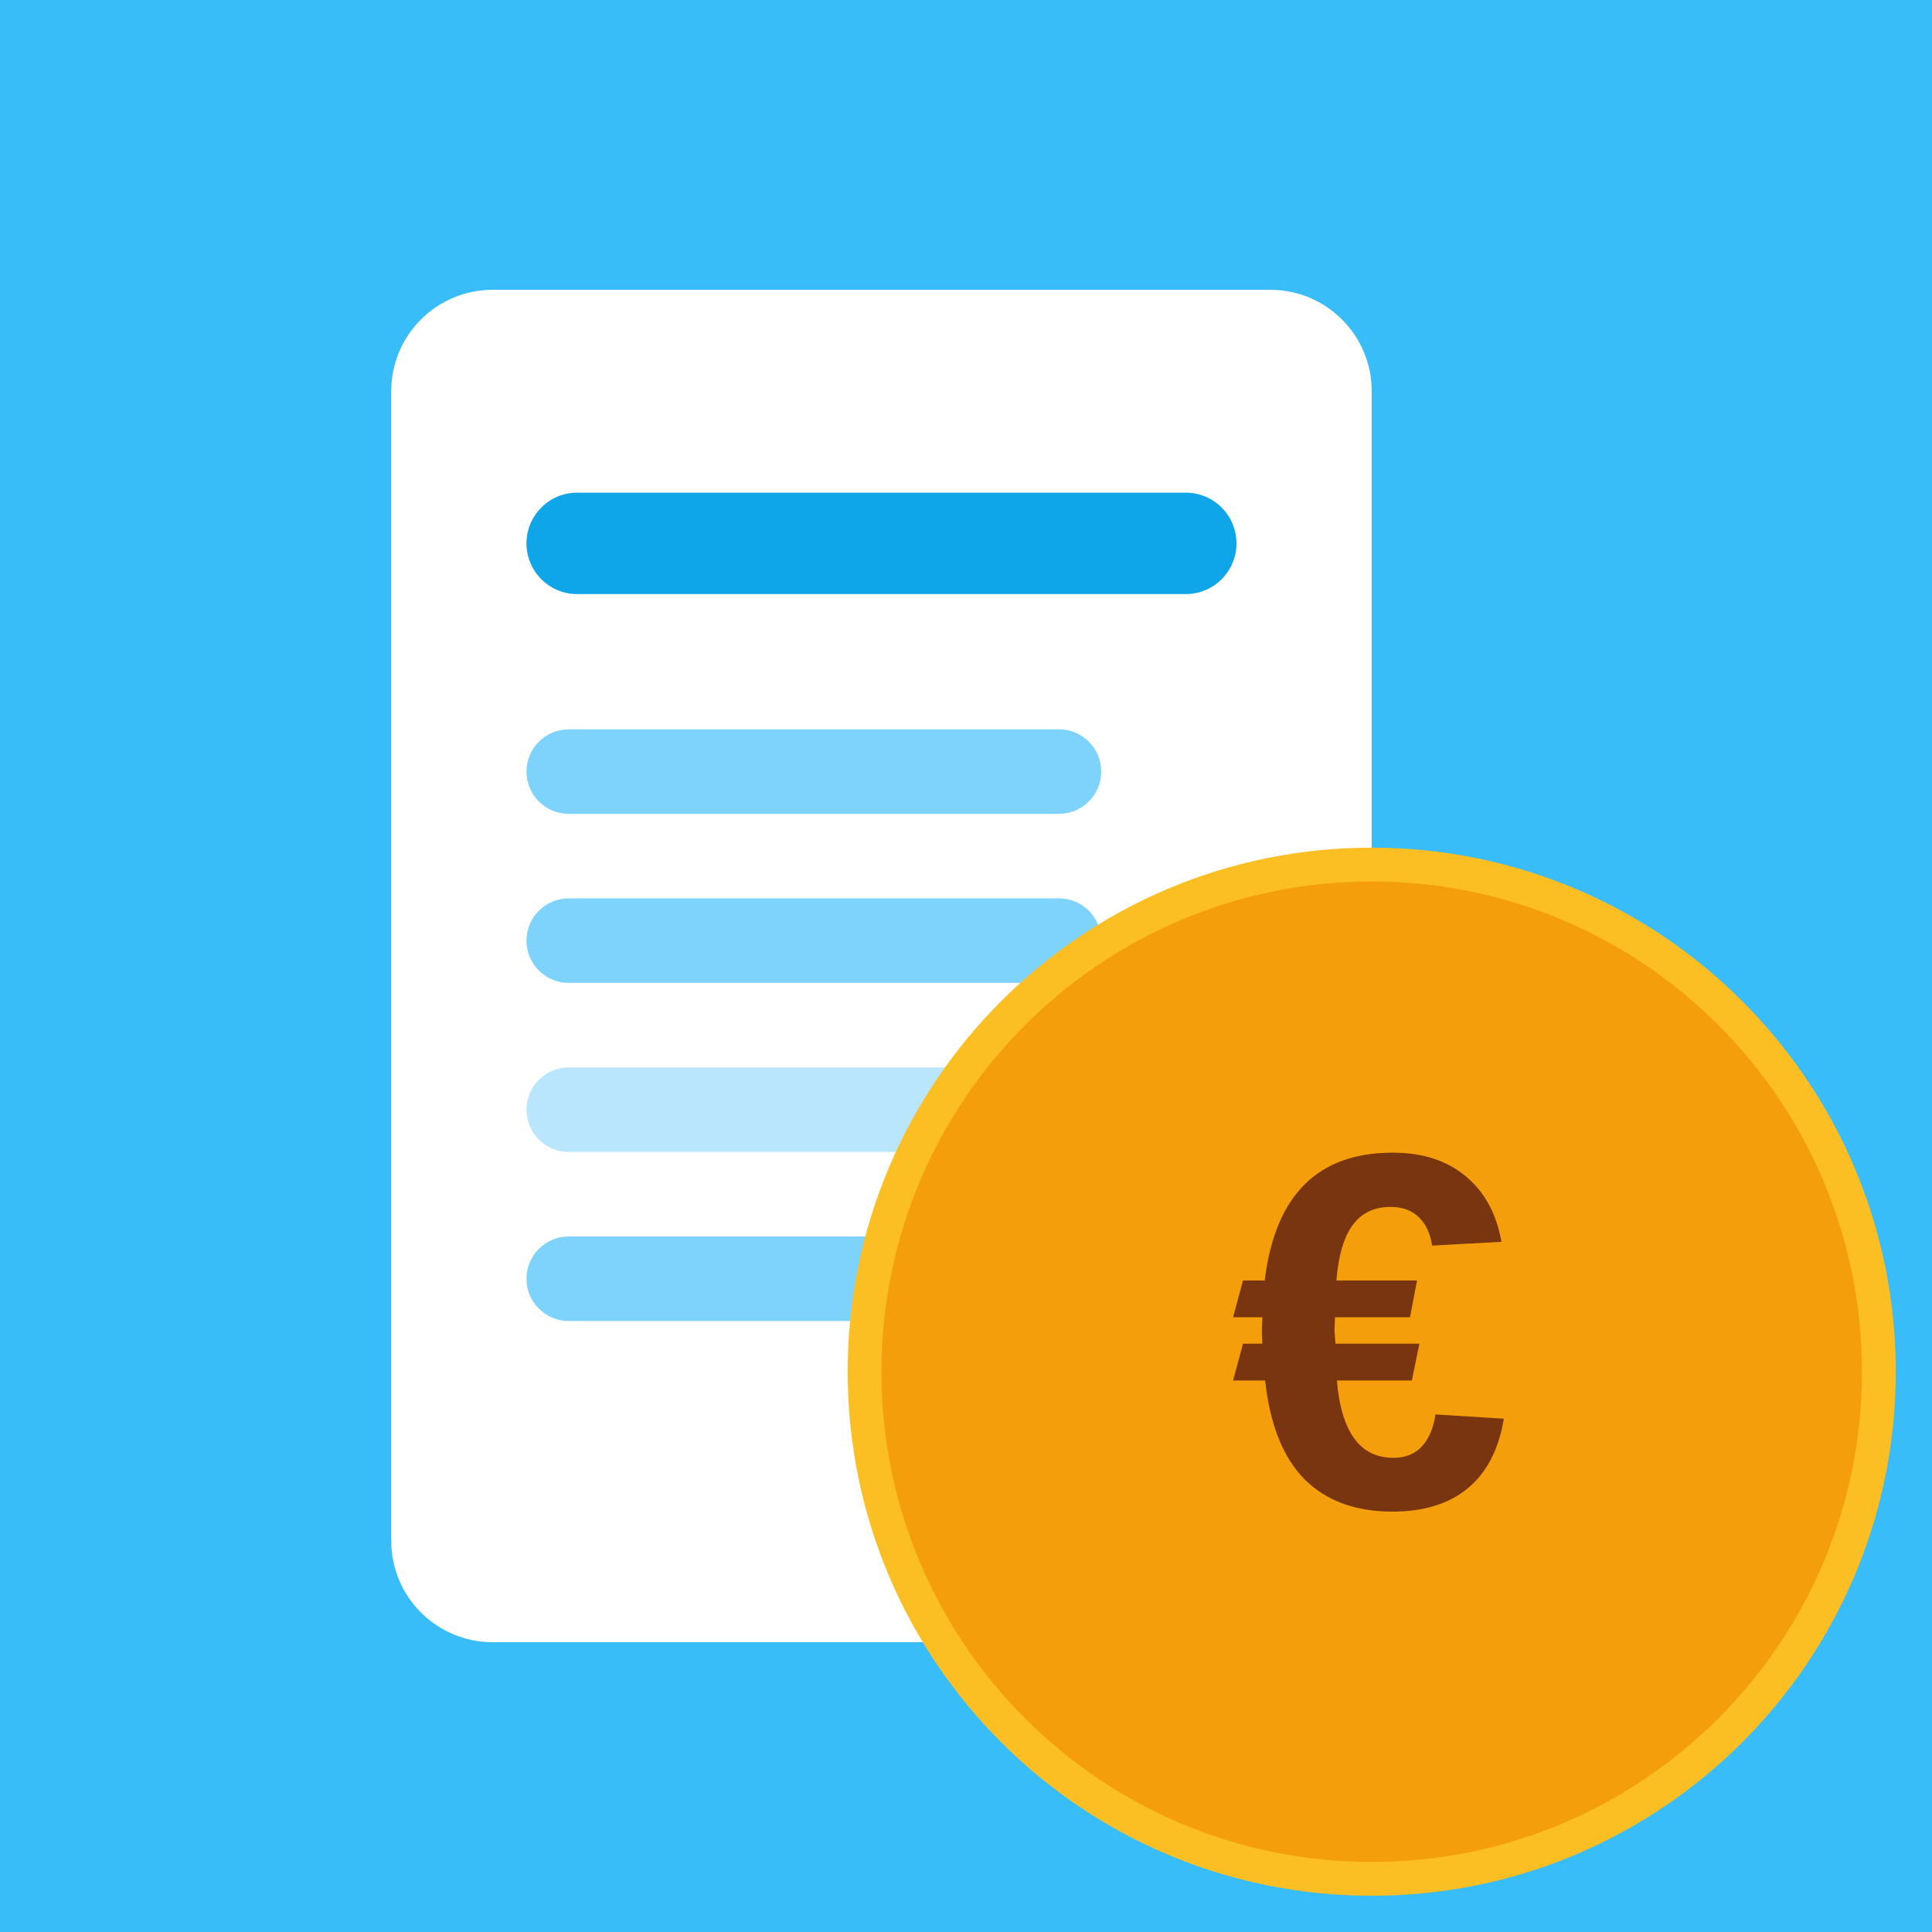
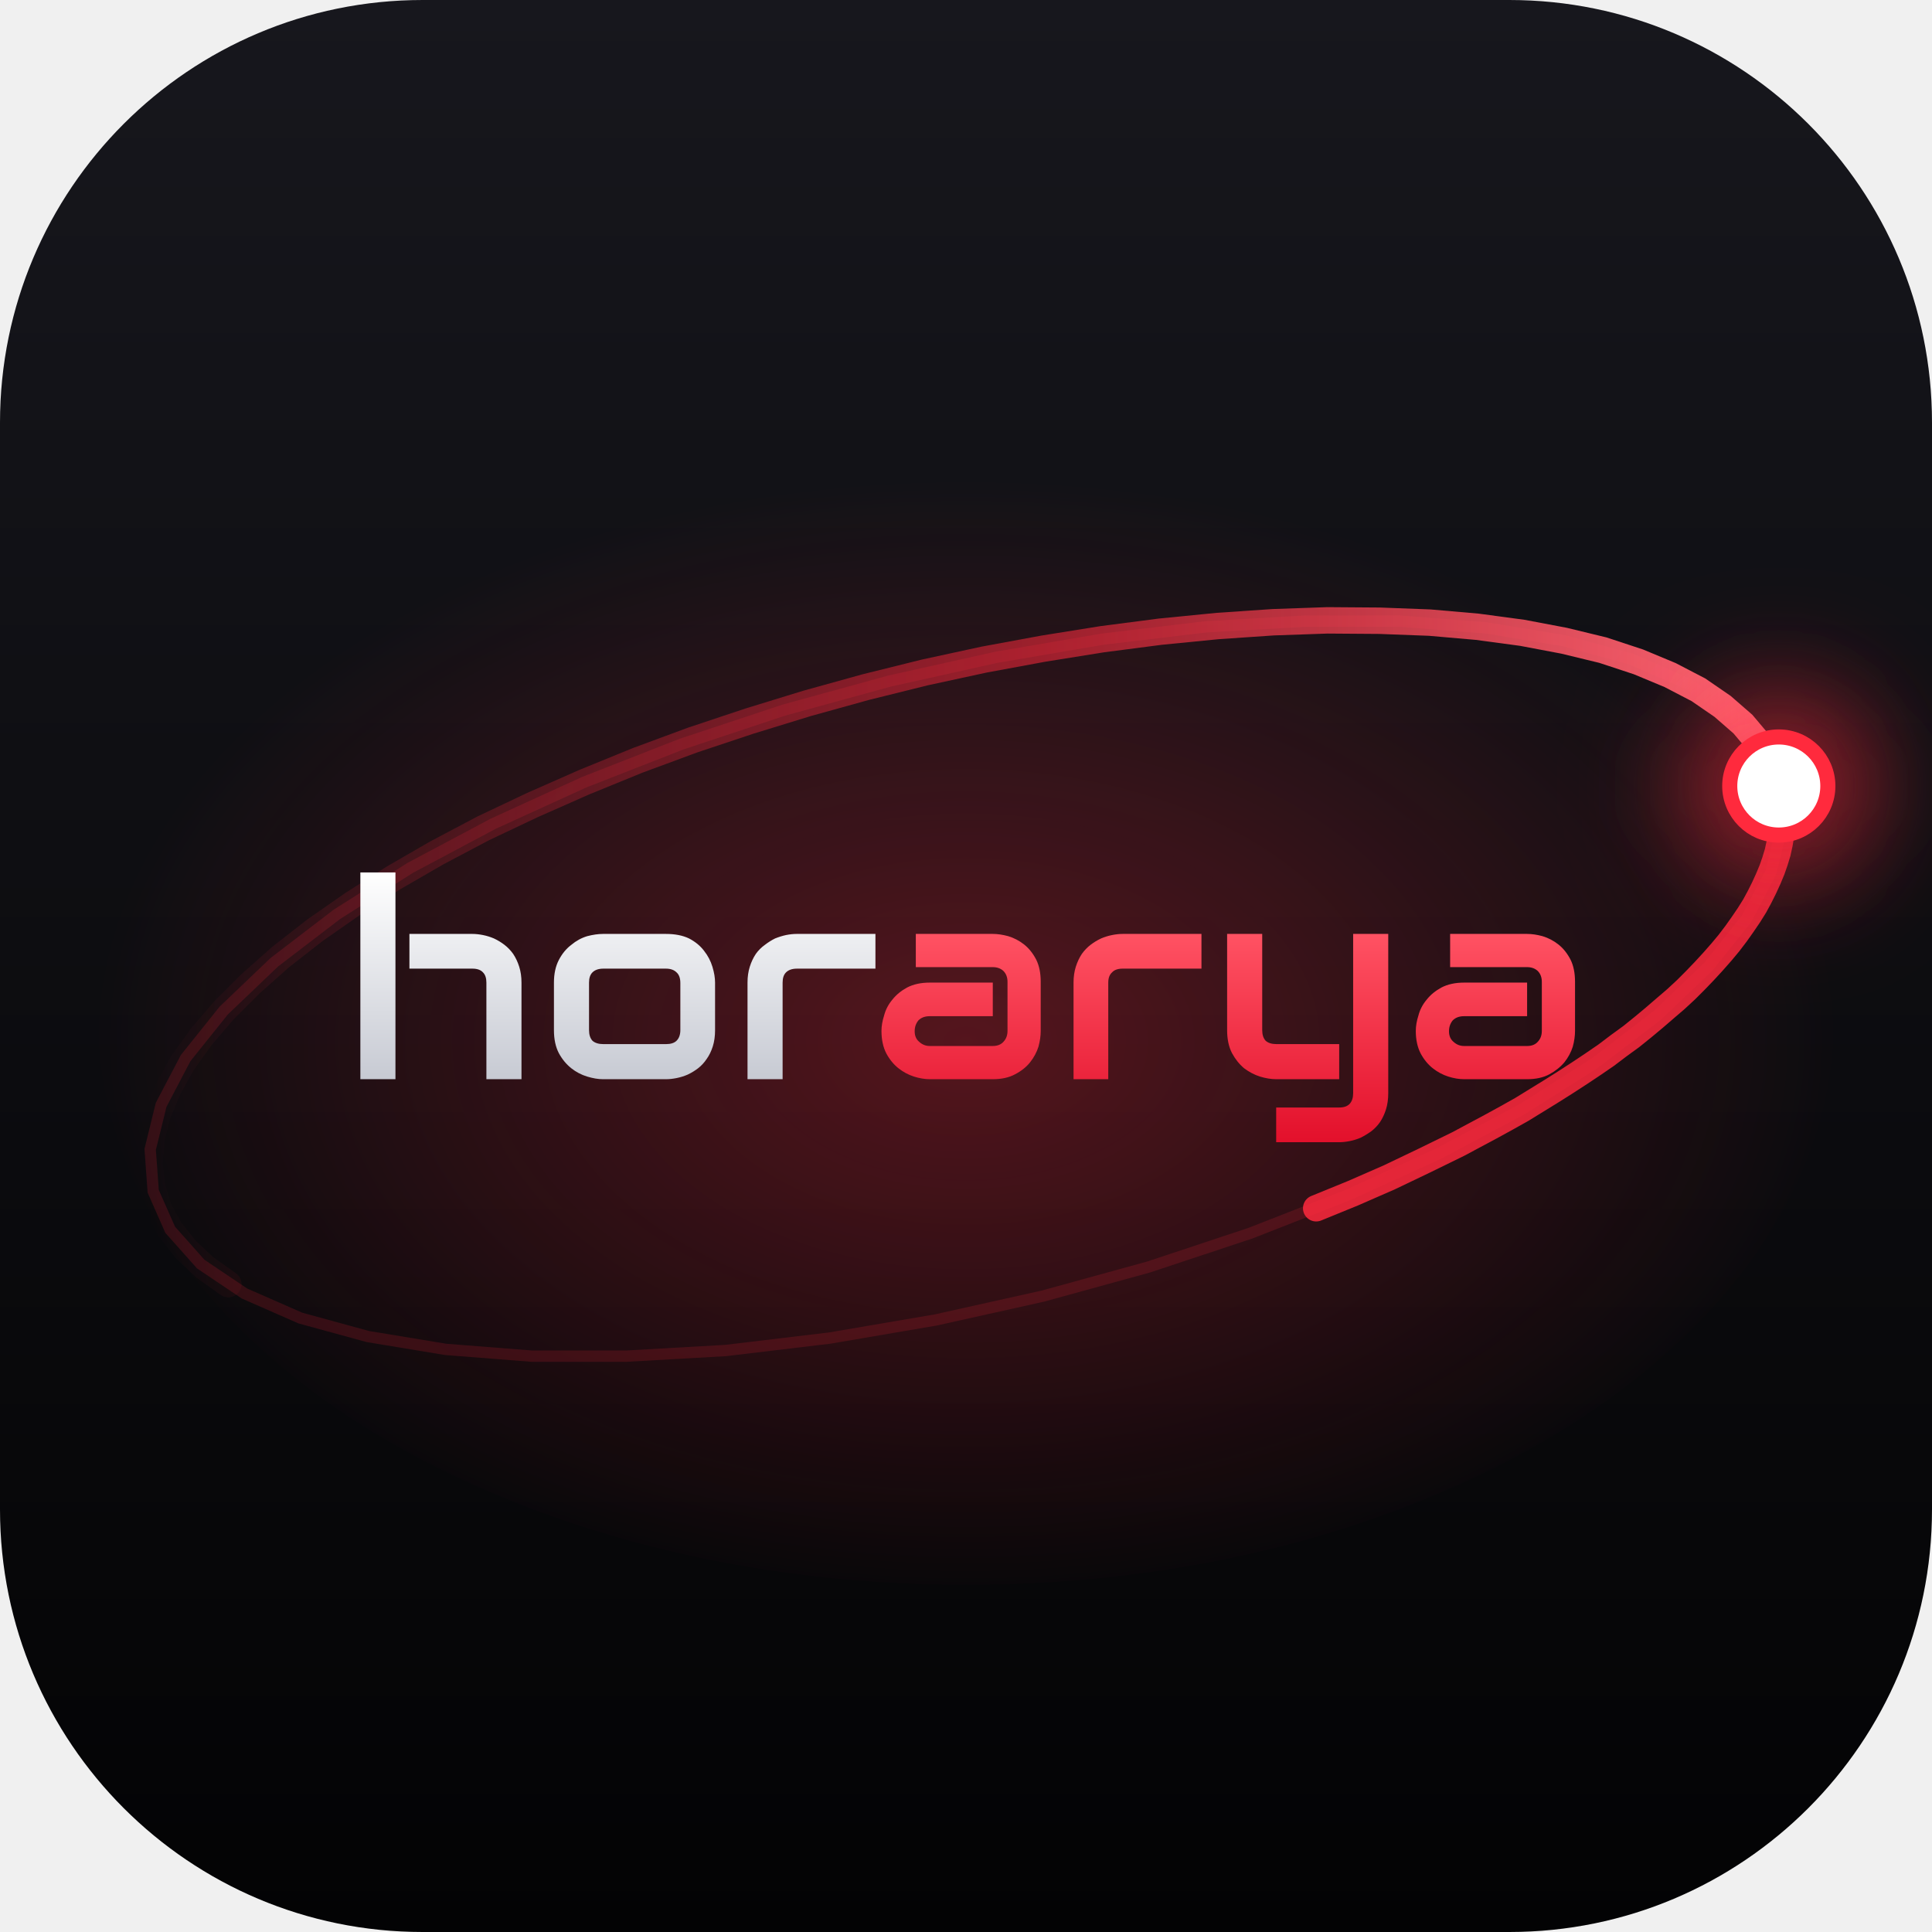
- <svg xmlns="http://www.w3.org/2000/svg" width="64" height="64" viewBox="0 0 64 64">
-   <rect width="64" height="64" fill="#38bdf8" />
-   <g transform="translate(4,4)">
-     <rect x="8.96" y="5.6" width="32.48" height="44.8" rx="3.36" fill="#ffffff" />
-     <rect x="13.44" y="12.32" width="23.52" height="3.36" rx="1.68" fill="#0ea5e9" />
-     <rect x="13.44" y="20.16" width="19.04" height="2.8" rx="1.4" fill="#7dd3fc" />
-     <rect x="13.44" y="25.76" width="19.04" height="2.8" rx="1.4" fill="#7dd3fc" />
-     <rect x="13.44" y="31.36" width="16.8" height="2.8" rx="1.4" fill="#bae6fd" />
-     <rect x="13.44" y="36.96" width="16.8" height="2.8" rx="1.4" fill="#7dd3fc" />
-     <circle cx="41.44" cy="41.44" r="16.8" fill="#f59e0b" />
-     <circle cx="41.44" cy="41.44" r="16.8" fill="none" stroke="#fbbf24" stroke-width="1.12" />
-     <text x="41.44" y="45.92" text-anchor="middle" font-family="Arial, sans-serif" font-weight="700" font-size="16.8" fill="#78350f">€</text>
+ <svg xmlns="http://www.w3.org/2000/svg" viewBox="0 0 512 512">
+   <defs>
+     <linearGradient id="bg" x1="0" y1="0" x2="0" y2="1">
+       <stop offset="0" stop-color="#17171d" />
+       <stop offset="1" stop-color="#030304" />
+     </linearGradient>
+     <radialGradient id="glow" cx="0.5" cy="0.52" r="0.5">
+       <stop offset="0" stop-color="#ff2a3d" stop-opacity="0.30" />
+       <stop offset="1" stop-color="#ff2a3d" stop-opacity="0" />
+     </radialGradient>
+     <linearGradient id="hor" x1="0" y1="0" x2="0" y2="1">
+       <stop offset="0" stop-color="#ffffff" />
+       <stop offset="1" stop-color="#c7cad3" />
+     </linearGradient>
+     <linearGradient id="arya" x1="0" y1="0" x2="0" y2="1">
+       <stop offset="0" stop-color="#ff5263" />
+       <stop offset="1" stop-color="#e3102b" />
+     </linearGradient>
+     <linearGradient id="trail" x1="0" y1="0" x2="1" y2="0">
+       <stop offset="0" stop-color="#ff2a3d" stop-opacity="0" />
+       <stop offset="0.55" stop-color="#ff2a3d" stop-opacity="0.55" />
+       <stop offset="1" stop-color="#ff6b78" />
+     </linearGradient>
+     <filter id="halo" x="-100%" y="-100%" width="300%" height="300%">
+       <feGaussianBlur stdDeviation="14" />
+     </filter>
+   </defs>
+   <clipPath id="r">
+     <rect width="512" height="512" rx="112" />
+   </clipPath>
+   <g clip-path="url(#r)">
+     <rect width="512" height="512" fill="url(#bg)" />
+     <ellipse cx="256" cy="270" rx="230" ry="150" fill="url(#glow)" />
+     <path d="M471.4 208.3L472.2 219.4L469.3 231.2L462.8 243.6L452.7 256.2L439.3 269.0L422.7 281.7L403.3 294.0L381.3 305.7L357.2 316.7L331.4 326.8L304.3 335.8L276.3 343.5L248.0 349.8L219.9 354.6L192.3 357.9L165.9 359.4L141.0 359.4L118.1 357.6L97.5 354.2L79.6 349.3L64.8 342.8L53.2 335.0L45.1 325.9L40.6 315.7L39.8 304.6L42.7 292.8L49.2 280.4L59.3 267.8L72.7 255.0L89.3 242.3L108.7 230.0L130.7 218.3L154.8 207.3L180.6 197.2L207.7 188.2L235.7 180.5L264.0 174.2L292.1 169.4L319.7 166.1L346.1 164.6L371.0 164.6L393.9 166.4L414.5 169.8L432.4 174.7L447.2 181.2L458.8 189.0L466.9 198.1L471.4 208.3" fill="none" stroke="#ff2a3d" stroke-opacity="0.16" stroke-width="3" />
+     <path d="M60.5 340.3L54.3 335.9L49.2 331.1L45.1 325.9L42.1 320.4L40.3 314.5L39.6 308.4L40.1 302.0L41.7 295.5L44.5 288.7L48.3 281.8L53.3 274.8L59.3 267.8L66.4 260.7L74.4 253.6L83.5 246.5L93.4 239.6L104.2 232.7L115.8 226.0L128.1 219.5L141.2 213.3L154.8 207.3L169.0 201.5L183.6 196.1L198.6 191.1L213.9 186.4L229.4 182.1L245.1 178.2L260.8 174.8L276.5 171.9L292.1 169.4L307.5 167.4L322.7 165.9L337.4 164.9L351.8 164.4L365.6 164.5L378.9 165.0L391.5 166.1L403.4 167.7L414.5 169.8L424.8 172.3L434.2 175.4L442.6 178.9L450.1 182.8L456.5 187.2L461.9 191.9L466.2 197.0L469.4 202.5L471.4 208.3" fill="none" stroke="url(#trail)" stroke-width="7" stroke-linecap="round" />
+     <path fill="url(#hor)" d="M138.2 260.4L138.2 286L128.9 286L128.9 260.4Q128.9 258.6 128.0 257.7Q127.1 256.7 125.2 256.7L125.2 256.7L108.5 256.7L108.5 247.5L125.2 247.5Q126.5 247.5 128.0 247.8Q129.5 248.1 130.9 248.7Q132.4 249.4 133.7 250.4Q135.0 251.4 136.0 252.8Q137.0 254.3 137.6 256.2Q138.2 258.1 138.2 260.4L138.2 260.4ZM104.8 231.2L104.8 286L95.5 286L95.5 231.2L104.8 231.2ZM189.5 260.4L189.5 273.0Q189.5 275.4 188.9 277.3Q188.3 279.2 187.3 280.6Q186.3 282.1 185.0 283.1Q183.7 284.1 182.2 284.8Q180.8 285.4 179.3 285.7Q177.8 286 176.5 286L176.5 286L159.8 286Q157.9 286 155.6 285.3Q153.3 284.6 151.4 283.1Q149.4 281.5 148.1 279.1Q146.8 276.6 146.8 273.0L146.8 273.0L146.8 260.4Q146.8 256.9 148.1 254.4Q149.4 251.9 151.4 250.4Q153.3 248.8 155.6 248.1Q157.9 247.5 159.8 247.5L159.8 247.5L176.5 247.5Q180.1 247.5 182.6 248.7Q185.1 250.0 186.6 252.0Q188.1 253.9 188.8 256.2Q189.5 258.5 189.5 260.4L189.5 260.4ZM180.3 273.0L180.3 260.5Q180.3 258.6 179.3 257.7Q178.3 256.7 176.5 256.7L176.5 256.7L159.9 256.7Q158.0 256.7 157.0 257.7Q156.1 258.6 156.1 260.4L156.1 260.4L156.1 273.0Q156.1 274.8 157.0 275.8Q158.0 276.7 159.9 276.7L159.9 276.7L176.5 276.7Q178.4 276.7 179.3 275.8Q180.3 274.8 180.3 273.0L180.3 273.0ZM232.0 247.5L232.0 256.7L211.2 256.7Q209.3 256.7 208.3 257.7Q207.4 258.6 207.4 260.4L207.4 260.4L207.4 286L198.1 286L198.1 260.4Q198.1 258.1 198.7 256.2Q199.3 254.3 200.3 252.8Q201.3 251.4 202.7 250.4Q204.0 249.4 205.4 248.7Q206.9 248.1 208.3 247.8Q209.8 247.5 211.1 247.5L211.1 247.5L232.0 247.5Z" />
+     <path fill="url(#arya)" d="M275.8 260.2L275.8 273.2Q275.8 275.2 275.2 277.4Q274.5 279.6 273.0 281.5Q271.5 283.4 269.0 284.7Q266.6 286 263.1 286L263.1 286L246.4 286Q244.4 286 242.2 285.3Q240.0 284.6 238.1 283.1Q236.2 281.6 234.9 279.2Q233.6 276.7 233.6 273.2L233.6 273.2Q233.6 271.3 234.3 269.1Q234.9 266.8 236.5 264.9Q238.0 263.0 240.4 261.7Q242.9 260.4 246.4 260.4L246.4 260.4L263.1 260.4L263.1 269.3L246.4 269.3Q244.5 269.3 243.4 270.4Q242.4 271.6 242.4 273.3L242.4 273.3Q242.4 275.1 243.6 276.1Q244.8 277.2 246.4 277.2L246.4 277.2L263.1 277.2Q265.0 277.2 266.0 276.0Q267.0 274.9 267.0 273.2L267.0 273.2L267.0 260.2Q267.0 258.4 265.9 257.3Q264.8 256.3 263.1 256.3L263.1 256.3L242.7 256.3L242.7 247.5L263.1 247.5Q265.0 247.5 267.2 248.1Q269.5 248.8 271.4 250.3Q273.3 251.8 274.6 254.3Q275.8 256.7 275.8 260.2L275.8 260.2ZM318.4 247.5L318.4 256.7L297.5 256.7Q295.6 256.7 294.7 257.7Q293.7 258.6 293.7 260.4L293.7 260.4L293.7 286L284.5 286L284.5 260.4Q284.5 258.1 285.1 256.2Q285.7 254.3 286.7 252.8Q287.7 251.4 289.0 250.4Q290.3 249.4 291.8 248.7Q293.2 248.1 294.7 247.8Q296.2 247.5 297.5 247.5L297.5 247.5L318.4 247.5ZM367.9 247.5L367.9 289.7Q367.9 292.1 367.3 294.0Q366.7 295.9 365.7 297.4Q364.7 298.8 363.4 299.8Q362.0 300.8 360.6 301.5Q359.2 302.1 357.7 302.4Q356.2 302.7 354.9 302.7L354.9 302.7L338.2 302.7L338.2 293.5L354.9 293.5Q356.8 293.5 357.7 292.5Q358.6 291.5 358.6 289.7L358.6 289.7L358.6 247.5L367.9 247.5ZM354.9 276.7L354.9 286L338.2 286Q336.2 286 333.9 285.3Q331.7 284.6 329.7 283.1Q327.8 281.5 326.5 279.1Q325.2 276.6 325.2 273.0L325.2 273.0L325.2 247.5L334.5 247.5L334.5 273.0Q334.5 274.8 335.4 275.8Q336.4 276.7 338.3 276.7L338.3 276.7L354.9 276.7ZM417.4 260.2L417.4 273.2Q417.4 275.2 416.8 277.4Q416.1 279.6 414.6 281.5Q413.0 283.4 410.6 284.7Q408.2 286 404.7 286L404.7 286L388.0 286Q386.0 286 383.8 285.3Q381.6 284.6 379.7 283.1Q377.8 281.6 376.5 279.2Q375.2 276.7 375.2 273.2L375.2 273.2Q375.2 271.3 375.9 269.1Q376.5 266.8 378.1 264.9Q379.6 263.0 382.0 261.7Q384.5 260.4 388.0 260.4L388.0 260.4L404.7 260.4L404.7 269.3L388.0 269.3Q386.1 269.3 385.0 270.4Q384.0 271.6 384.0 273.3L384.0 273.3Q384.0 275.1 385.2 276.1Q386.4 277.2 388.0 277.2L388.0 277.2L404.7 277.2Q406.6 277.2 407.6 276.0Q408.6 274.9 408.6 273.2L408.6 273.2L408.6 260.2Q408.6 258.4 407.5 257.3Q406.4 256.3 404.7 256.3L404.7 256.3L384.3 256.3L384.3 247.5L404.7 247.5Q406.6 247.5 408.8 248.1Q411.1 248.8 413.0 250.3Q414.9 251.8 416.2 254.3Q417.4 256.7 417.4 260.2L417.4 260.2Z" />
+     <path d="M471.4 208.3L471.9 210.4L472.2 212.5L472.3 214.7L472.4 216.9L472.2 219.1L472.0 221.3L471.6 223.6L471.1 225.9L470.4 228.2L469.6 230.5L468.6 232.9L467.5 235.3L466.3 237.7L465.0 240.1L463.5 242.5L461.8 245.0L460.1 247.4L458.2 249.9L456.2 252.3L454.0 254.8L451.7 257.3L449.3 259.8L446.8 262.3L444.1 264.8L441.3 267.2L438.4 269.7L435.4 272.2L432.3 274.7L429.0 277.1L425.7 279.6L422.2 282.0L418.6 284.4L414.9 286.8L411.1 289.2L407.2 291.6L403.3 294.0L399.2 296.3L395.0 298.6L390.7 300.9L386.4 303.2L381.9 305.4L377.4 307.6L372.8 309.8L368.2 312.0L363.4 314.1L358.6 316.2L353.7 318.2L348.8 320.2" fill="none" stroke="#ff2a3d" stroke-opacity="0.85" stroke-width="7" stroke-linecap="round" />
+     <circle cx="471.4" cy="208.3" r="26" fill="#ff2a3d" opacity="0.55" filter="url(#halo)" />
+     <circle cx="471.4" cy="208.3" r="13" fill="#fff" stroke="#ff2a3d" stroke-width="4" />
  </g>
</svg>
